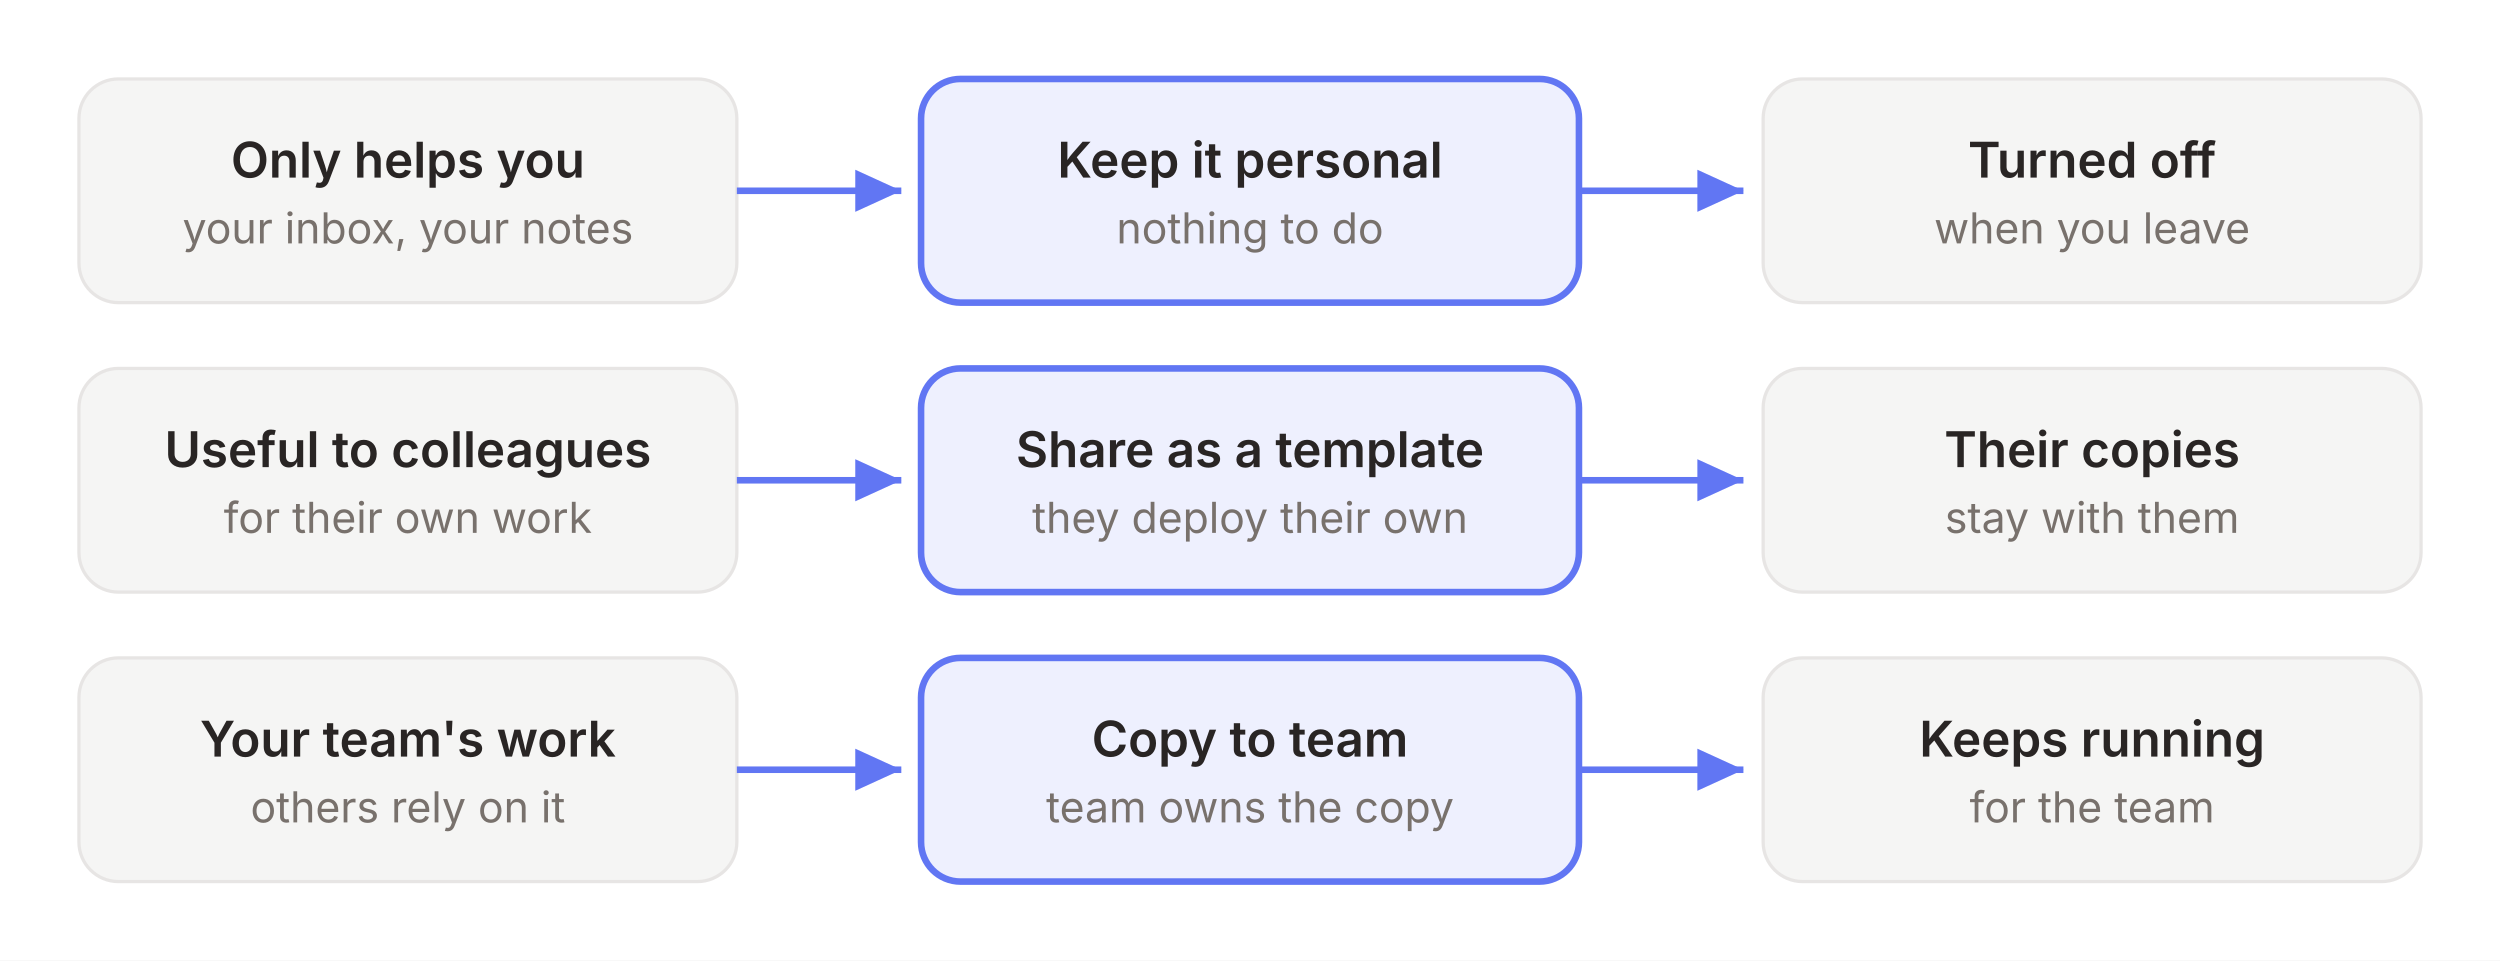
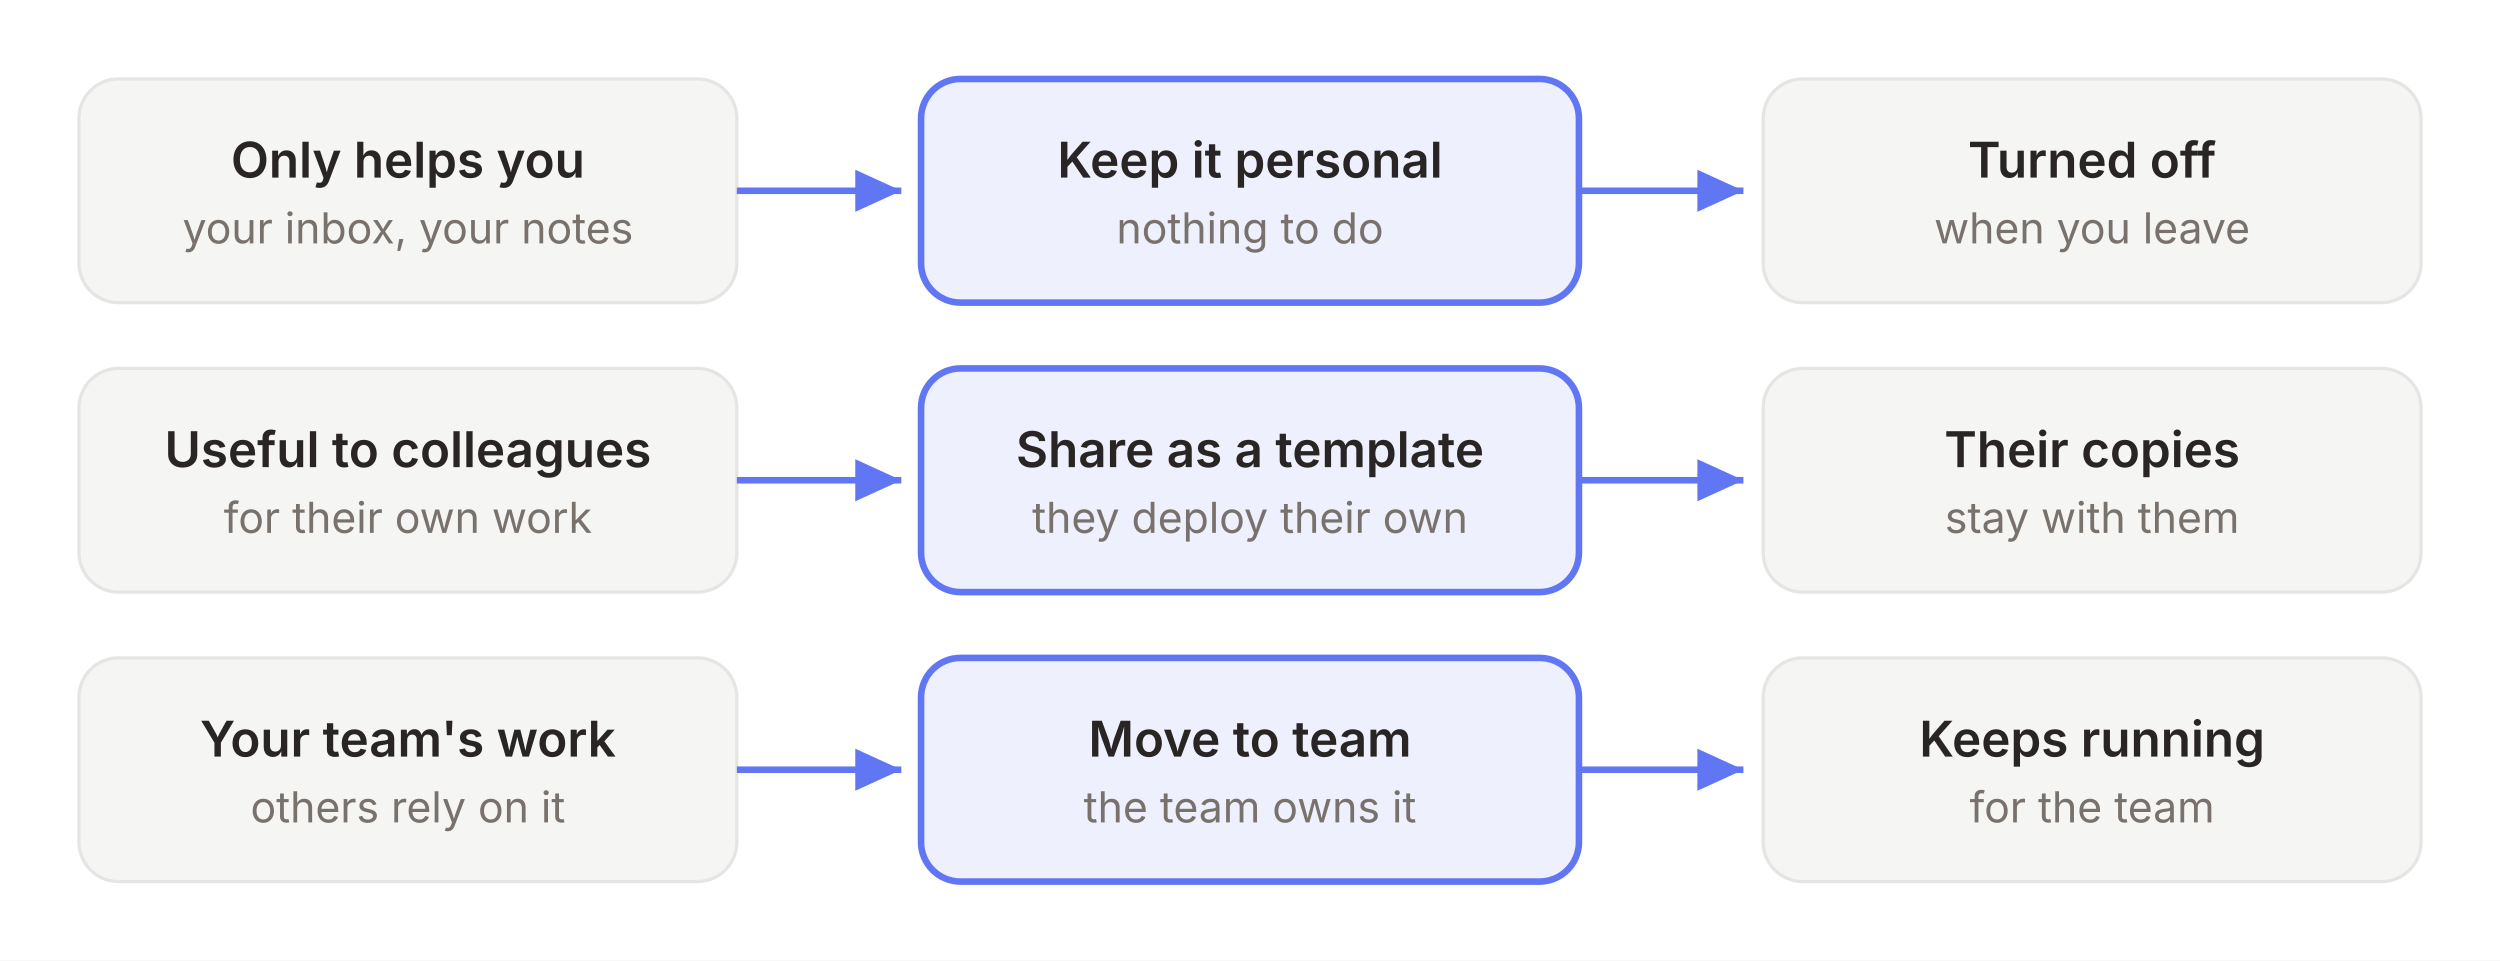
- <svg xmlns="http://www.w3.org/2000/svg" width="760" height="292" viewBox="0 0 760 292" role="img" aria-label="Three kinds of agent and where each one goes before you leave: an agent that only helps you stays personal and is turned off when you leave; an agent colleagues could use becomes a template they deploy themselves; an agent that does your team's work is copied to a team, which keeps it running">
+ <svg xmlns="http://www.w3.org/2000/svg" width="760" height="292" viewBox="0 0 760 292" role="img" aria-label="Three kinds of agent and where each one goes before you leave: an agent that only helps you stays personal and is turned off when you leave; an agent colleagues could use becomes a template they deploy themselves; an agent that does your team's work is moved to a team, which keeps it running">
  <rect width="760" height="292" fill="#ffffff" />
  <defs>
    <marker id="arrow" markerWidth="9" markerHeight="9" refX="7" refY="3.2" orient="auto">
      <path d="M0,0 L7,3.2 L0,6.4 z" fill="#6176F3" />
    </marker>
  </defs>
  <rect x="24" y="24" width="200" height="68" rx="12" fill="#f5f5f4" stroke="#e7e5e4" />
  <text x="124" y="54.0" text-anchor="middle" font-family="Inter, sans-serif" font-size="15" font-weight="600" fill="#292524">Only helps you</text>
  <text x="124" y="74.0" text-anchor="middle" font-family="Inter, sans-serif" font-size="13" fill="#78716c">your inbox, your notes</text>
  <path d="M224 58.0 H274" fill="none" stroke="#6176F3" stroke-width="2" marker-end="url(#arrow)" />
  <rect x="280" y="24" width="200" height="68" rx="12" fill="#EEF0FE" stroke="#6176F3" stroke-width="2" />
  <text x="380" y="54.0" text-anchor="middle" font-family="Inter, sans-serif" font-size="15" font-weight="600" fill="#292524">Keep it personal</text>
  <text x="380" y="74.0" text-anchor="middle" font-family="Inter, sans-serif" font-size="13" fill="#78716c">nothing to do</text>
  <path d="M480 58.0 H530" fill="none" stroke="#6176F3" stroke-width="2" marker-end="url(#arrow)" />
  <rect x="536" y="24" width="200" height="68" rx="12" fill="#f5f5f4" stroke="#e7e5e4" />
  <text x="636" y="54.0" text-anchor="middle" font-family="Inter, sans-serif" font-size="15" font-weight="600" fill="#292524">Turned off</text>
  <text x="636" y="74.0" text-anchor="middle" font-family="Inter, sans-serif" font-size="13" fill="#78716c">when you leave</text>
  <rect x="24" y="112" width="200" height="68" rx="12" fill="#f5f5f4" stroke="#e7e5e4" />
  <text x="124" y="142.0" text-anchor="middle" font-family="Inter, sans-serif" font-size="15" font-weight="600" fill="#292524">Useful to colleagues</text>
  <text x="124" y="162.0" text-anchor="middle" font-family="Inter, sans-serif" font-size="13" fill="#78716c">for their own work</text>
  <path d="M224 146.0 H274" fill="none" stroke="#6176F3" stroke-width="2" marker-end="url(#arrow)" />
  <rect x="280" y="112" width="200" height="68" rx="12" fill="#EEF0FE" stroke="#6176F3" stroke-width="2" />
  <text x="380" y="142.0" text-anchor="middle" font-family="Inter, sans-serif" font-size="15" font-weight="600" fill="#292524">Share as a template</text>
  <text x="380" y="162.0" text-anchor="middle" font-family="Inter, sans-serif" font-size="13" fill="#78716c">they deploy their own</text>
  <path d="M480 146.0 H530" fill="none" stroke="#6176F3" stroke-width="2" marker-end="url(#arrow)" />
  <rect x="536" y="112" width="200" height="68" rx="12" fill="#f5f5f4" stroke="#e7e5e4" />
  <text x="636" y="142.0" text-anchor="middle" font-family="Inter, sans-serif" font-size="15" font-weight="600" fill="#292524">Their copies</text>
  <text x="636" y="162.0" text-anchor="middle" font-family="Inter, sans-serif" font-size="13" fill="#78716c">stay with them</text>
  <rect x="24" y="200" width="200" height="68" rx="12" fill="#f5f5f4" stroke="#e7e5e4" />
  <text x="124" y="230.0" text-anchor="middle" font-family="Inter, sans-serif" font-size="15" font-weight="600" fill="#292524">Your team's work</text>
  <text x="124" y="250.0" text-anchor="middle" font-family="Inter, sans-serif" font-size="13" fill="#78716c">others rely on it</text>
  <path d="M224 234.0 H274" fill="none" stroke="#6176F3" stroke-width="2" marker-end="url(#arrow)" />
  <rect x="280" y="200" width="200" height="68" rx="12" fill="#EEF0FE" stroke="#6176F3" stroke-width="2" />
-   <text x="380" y="230.0" text-anchor="middle" font-family="Inter, sans-serif" font-size="15" font-weight="600" fill="#292524">Copy to team</text>
-   <text x="380" y="250.0" text-anchor="middle" font-family="Inter, sans-serif" font-size="13" fill="#78716c">team owns the copy</text>
+   <text x="380" y="230.0" text-anchor="middle" font-family="Inter, sans-serif" font-size="15" font-weight="600" fill="#292524">Move to team</text>
+   <text x="380" y="250.0" text-anchor="middle" font-family="Inter, sans-serif" font-size="13" fill="#78716c">the team owns it</text>
  <path d="M480 234.0 H530" fill="none" stroke="#6176F3" stroke-width="2" marker-end="url(#arrow)" />
  <rect x="536" y="200" width="200" height="68" rx="12" fill="#f5f5f4" stroke="#e7e5e4" />
  <text x="636" y="230.0" text-anchor="middle" font-family="Inter, sans-serif" font-size="15" font-weight="600" fill="#292524">Keeps running</text>
  <text x="636" y="250.0" text-anchor="middle" font-family="Inter, sans-serif" font-size="13" fill="#78716c">for the team</text>
</svg>
